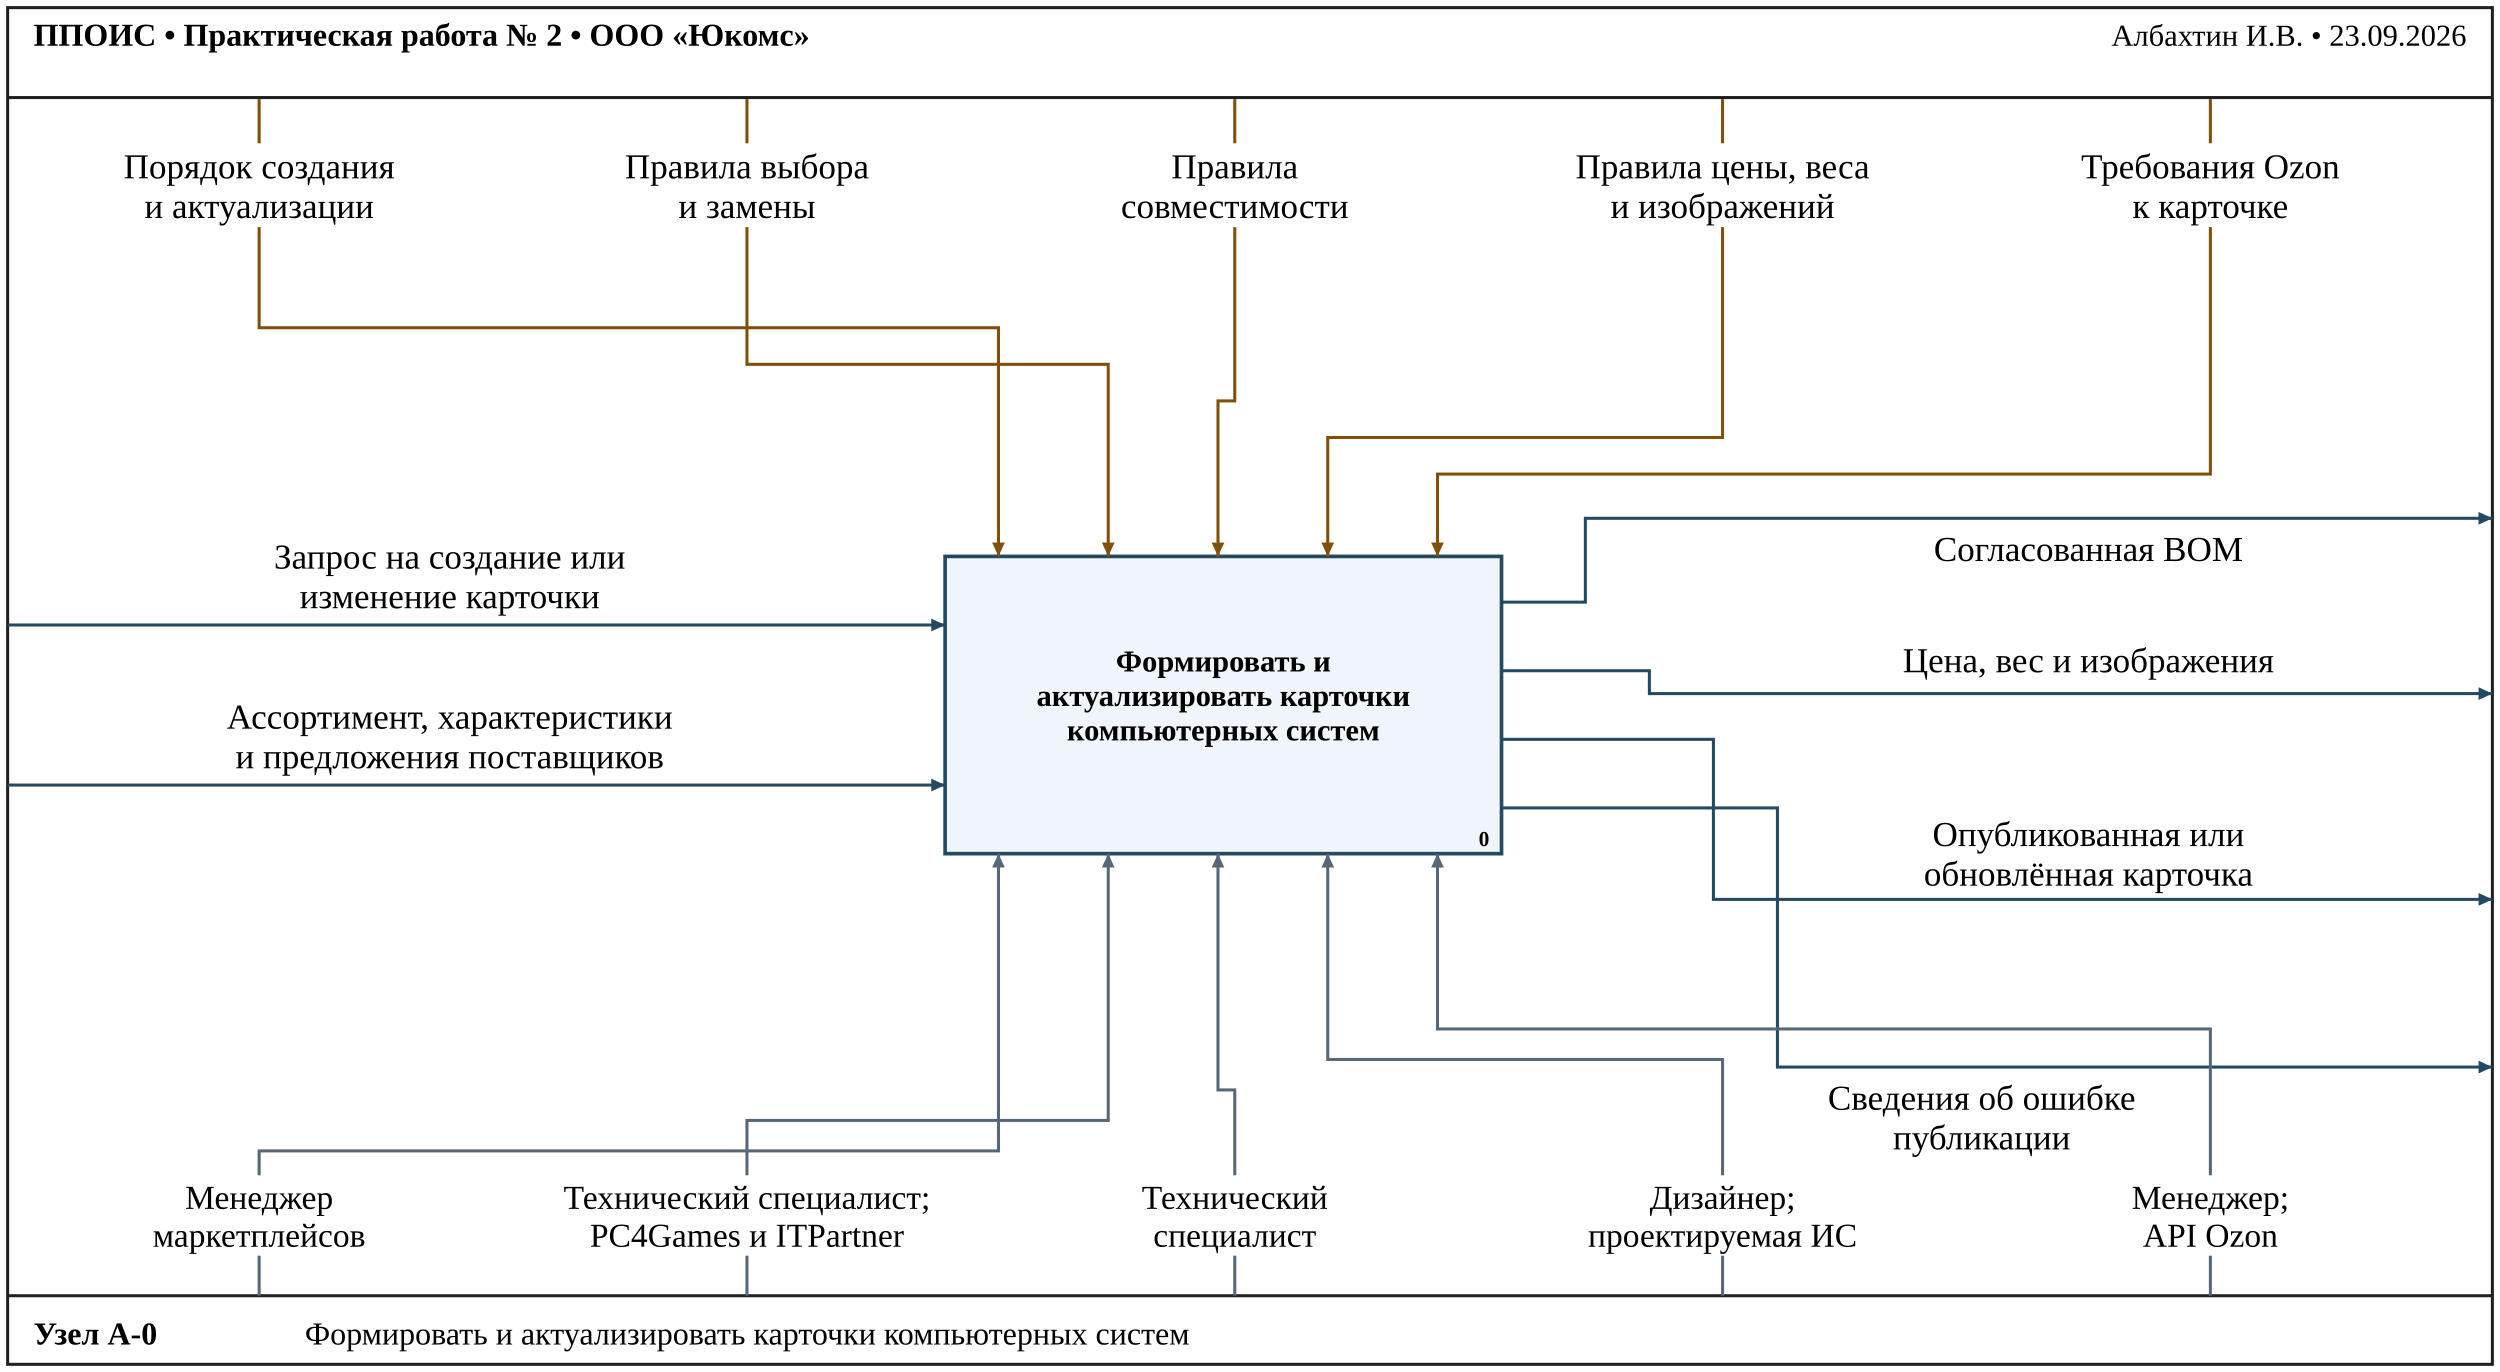
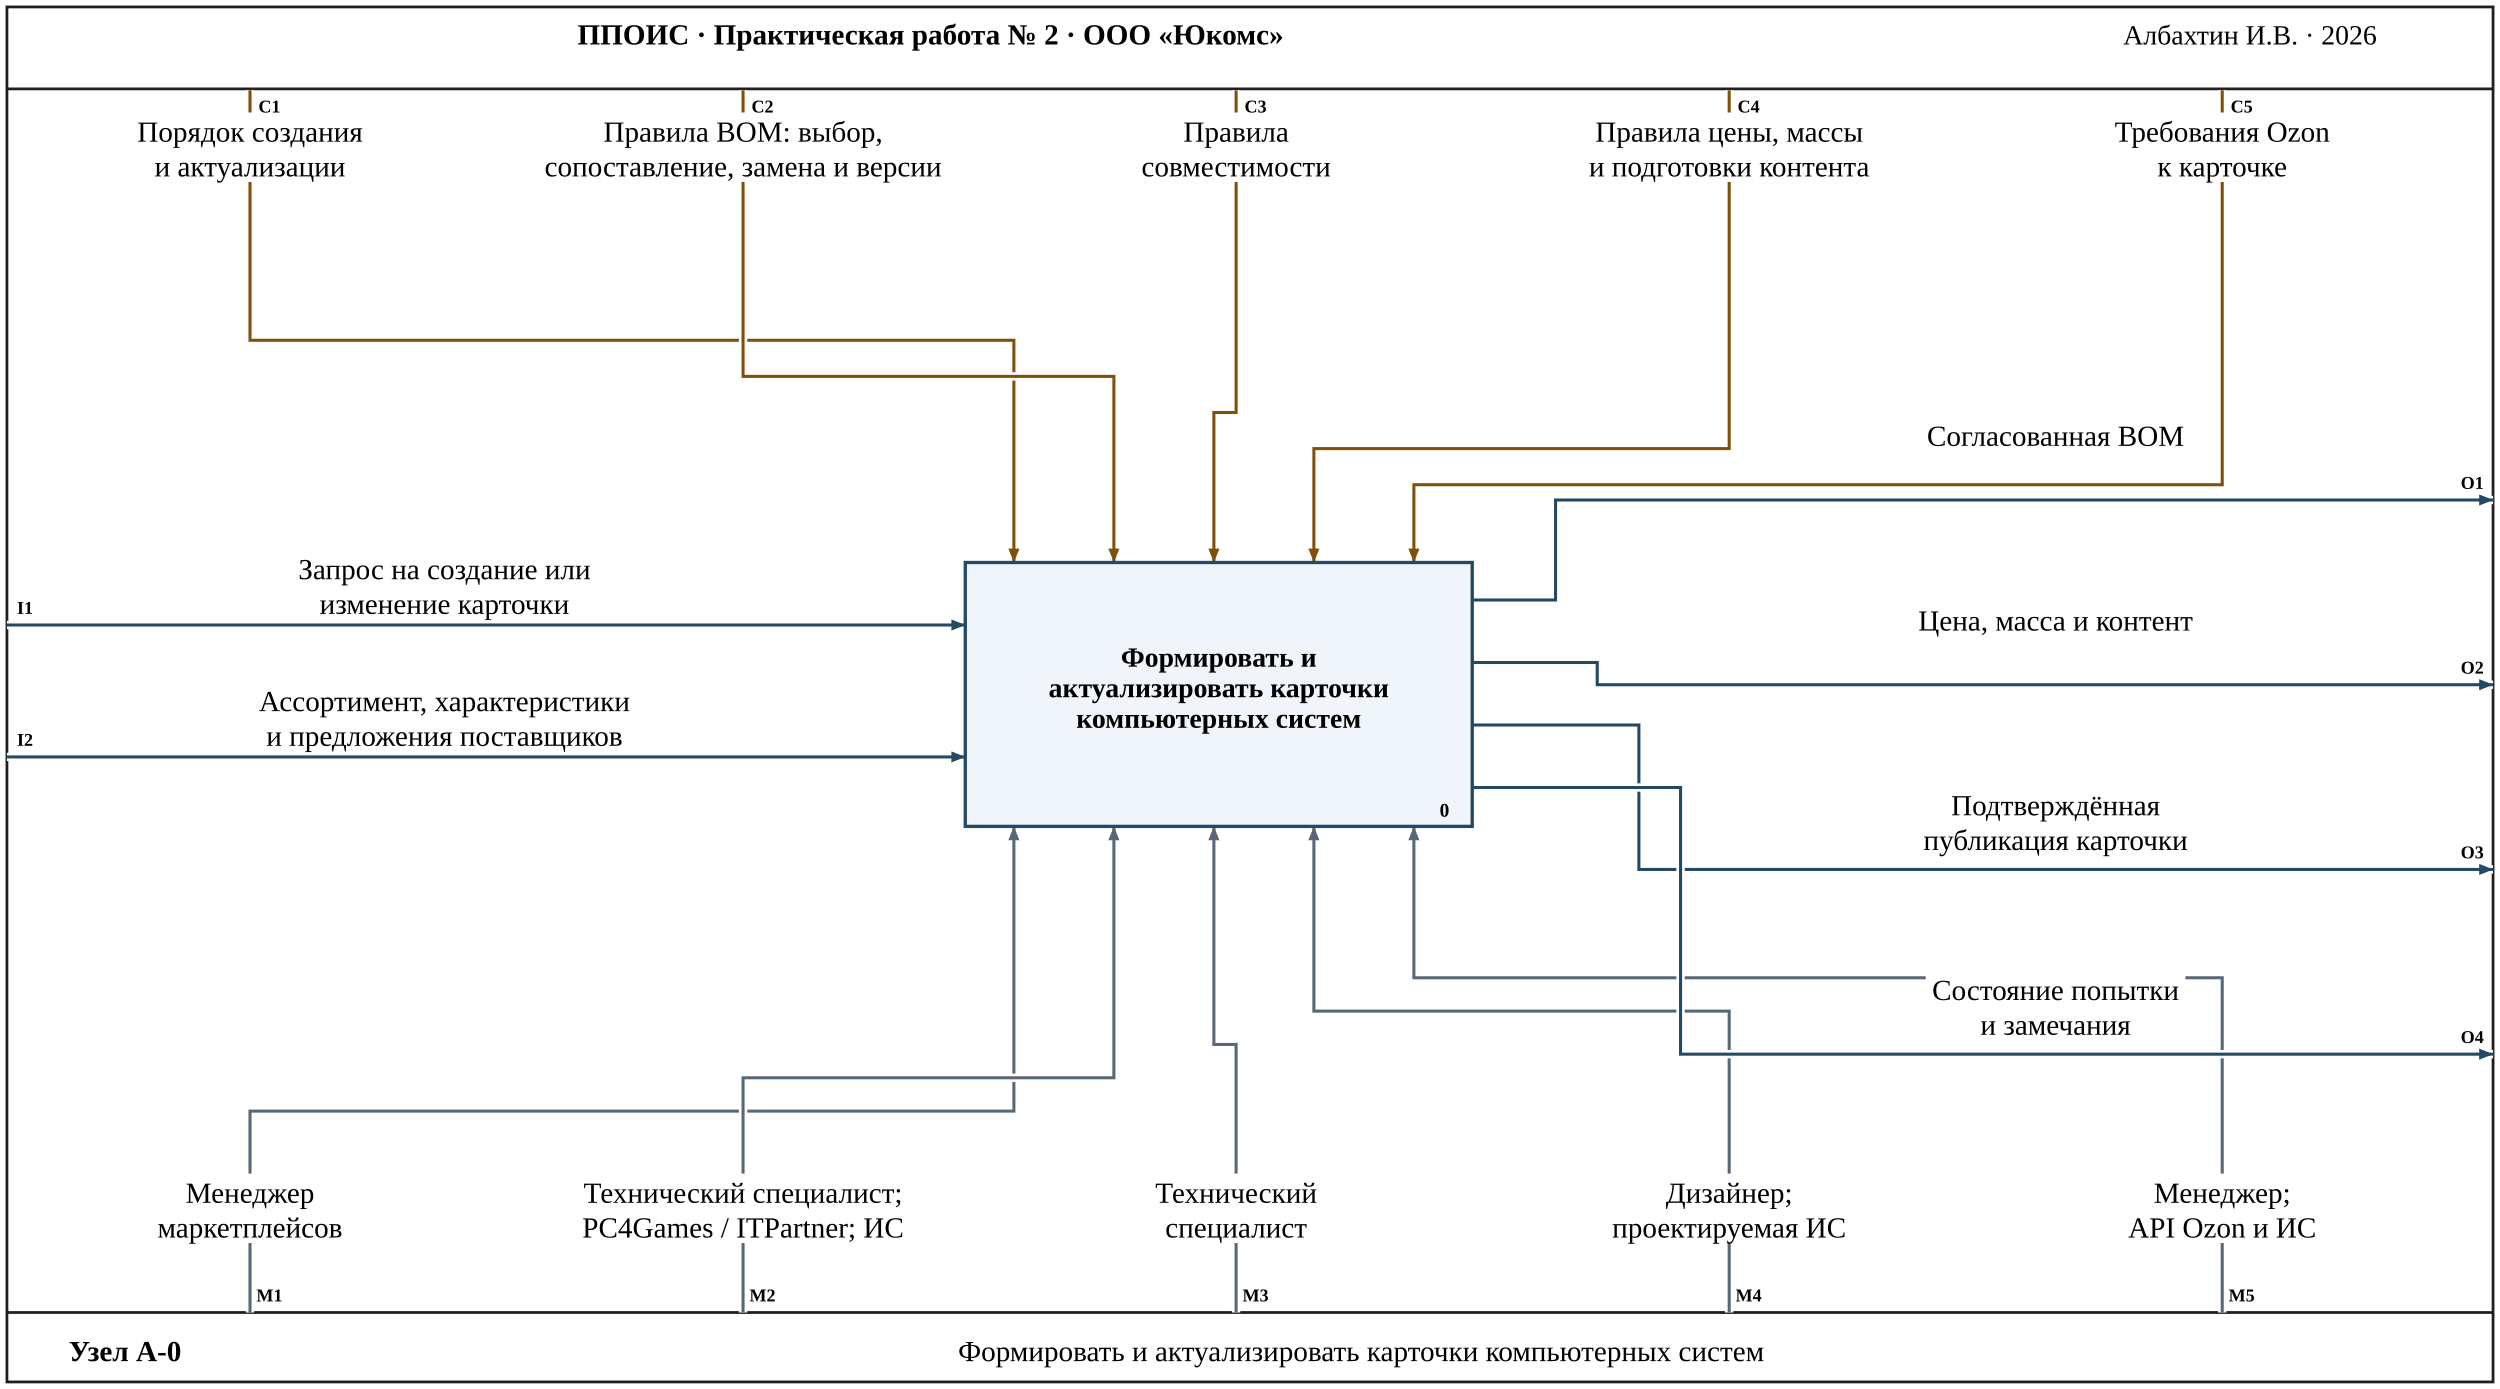
- <svg xmlns="http://www.w3.org/2000/svg" width="1640" height="900" viewBox="0 0 1640 900">
+ <svg xmlns="http://www.w3.org/2000/svg" width="1800" height="1000" viewBox="0 0 1800 1000">
  <rect width="100%" height="100%" fill="white" />
-   <rect x="5" y="5" width="1630" height="890" fill="white" stroke="#202020" stroke-width="2" />
-   <polyline points="5,64 1635,64" fill="none" stroke="#202020" stroke-width="2" />
-   <polyline points="5,850 1635,850" fill="none" stroke="#202020" stroke-width="2" />
-   <text x="22" y="30.0" font-family="Times New Roman" font-size="21" font-weight="bold" text-anchor="start">ППОИС • Практическая работа № 2 • ООО «Юкомс»</text>
-   <text x="1618" y="30.0" font-family="Times New Roman" font-size="20" font-weight="normal" text-anchor="end">Албахтин И.В. • 23.09.2026</text>
-   <text x="22" y="882.0" font-family="Times New Roman" font-size="21" font-weight="bold" text-anchor="start">Узел A-0</text>
-   <text x="200" y="882.0" font-family="Times New Roman" font-size="21" font-weight="normal" text-anchor="start">Формировать и актуализировать карточки компьютерных систем</text>
-   <rect x="620" y="365" width="365" height="195" fill="#eff5fa" stroke="#244963" stroke-width="2.4" />
-   <text x="802.5" y="440.5" font-family="Times New Roman" font-size="20" font-weight="bold" text-anchor="middle">Формировать и</text>
-   <text x="802.5" y="463.1" font-family="Times New Roman" font-size="20" font-weight="bold" text-anchor="middle">актуализировать карточки</text>
-   <text x="802.5" y="485.7" font-family="Times New Roman" font-size="20" font-weight="bold" text-anchor="middle">компьютерных систем</text>
-   <text x="977" y="555.0" font-family="Times New Roman" font-size="14" font-weight="bold" text-anchor="end">0</text>
-   <polyline points="5,410 620,410" fill="none" stroke="#244963" stroke-width="2" />
-   <polygon points="610.91,414.169 620,410 610.91,405.831" fill="#244963" />
-   <text x="295" y="373.0" font-family="Times New Roman" font-size="23" font-weight="normal" text-anchor="middle">Запрос на создание или</text>
-   <text x="295" y="398.99" font-family="Times New Roman" font-size="23" font-weight="normal" text-anchor="middle">изменение карточки</text>
-   <polyline points="5,515 620,515" fill="none" stroke="#244963" stroke-width="2" />
-   <polygon points="610.91,519.169 620,515 610.91,510.831" fill="#244963" />
-   <text x="295" y="478.0" font-family="Times New Roman" font-size="23" font-weight="normal" text-anchor="middle">Ассортимент, характеристики</text>
-   <text x="295" y="503.99" font-family="Times New Roman" font-size="23" font-weight="normal" text-anchor="middle">и предложения поставщиков</text>
-   <polyline points="170,65 170,215 655,215 655,365" fill="none" stroke="#80500a" stroke-width="2" />
-   <polygon points="650.831,355.91 655,365 659.169,355.91" fill="#80500a" />
-   <rect x="75.892" y="94" width="188.216" height="54.98" fill="white" stroke="white" stroke-width="0" />
-   <text x="170" y="117.0" font-family="Times New Roman" font-size="23" font-weight="normal" text-anchor="middle">Порядок создания</text>
-   <text x="170" y="142.99" font-family="Times New Roman" font-size="23" font-weight="normal" text-anchor="middle">и актуализации</text>
-   <polyline points="490,65 490,239 727,239 727,365" fill="none" stroke="#80500a" stroke-width="2" />
-   <polygon points="722.831,355.91 727,365 731.169,355.91" fill="#80500a" />
-   <rect x="404.927" y="94" width="170.146" height="54.98" fill="white" stroke="white" stroke-width="0" />
-   <text x="490" y="117.0" font-family="Times New Roman" font-size="23" font-weight="normal" text-anchor="middle">Правила выбора</text>
-   <text x="490" y="142.99" font-family="Times New Roman" font-size="23" font-weight="normal" text-anchor="middle">и замены</text>
-   <polyline points="810,65 810,263 799,263 799,365" fill="none" stroke="#80500a" stroke-width="2" />
-   <polygon points="794.831,355.91 799,365 803.169,355.91" fill="#80500a" />
-   <rect x="730.739" y="94" width="158.523" height="54.98" fill="white" stroke="white" stroke-width="0" />
-   <text x="810" y="117.0" font-family="Times New Roman" font-size="23" font-weight="normal" text-anchor="middle">Правила</text>
-   <text x="810" y="142.99" font-family="Times New Roman" font-size="23" font-weight="normal" text-anchor="middle">совместимости</text>
-   <polyline points="1130,65 1130,287 871,287 871,365" fill="none" stroke="#80500a" stroke-width="2" />
-   <polygon points="866.831,355.91 871,365 875.169,355.91" fill="#80500a" />
-   <rect x="1028.906" y="94" width="202.187" height="54.98" fill="white" stroke="white" stroke-width="0" />
-   <text x="1130" y="117.0" font-family="Times New Roman" font-size="23" font-weight="normal" text-anchor="middle">Правила цены, веса</text>
-   <text x="1130" y="142.99" font-family="Times New Roman" font-size="23" font-weight="normal" text-anchor="middle">и изображений</text>
-   <polyline points="1450,65 1450,311 943,311 943,365" fill="none" stroke="#80500a" stroke-width="2" />
-   <polygon points="938.831,355.91 943,365 947.169,355.91" fill="#80500a" />
-   <rect x="1359.604" y="94" width="180.793" height="54.98" fill="white" stroke="white" stroke-width="0" />
-   <text x="1450" y="117.0" font-family="Times New Roman" font-size="23" font-weight="normal" text-anchor="middle">Требования Ozon</text>
-   <text x="1450" y="142.99" font-family="Times New Roman" font-size="23" font-weight="normal" text-anchor="middle">к карточке</text>
-   <polyline points="985,395 1040,395 1040,340 1635,340" fill="none" stroke="#244963" stroke-width="2" />
-   <polygon points="1625.91,344.169 1635,340 1625.91,335.831" fill="#244963" />
-   <text x="1370" y="368.0" font-family="Times New Roman" font-size="23" font-weight="normal" text-anchor="middle">Согласованная BOM</text>
-   <polyline points="985,440 1082,440 1082,455 1635,455" fill="none" stroke="#244963" stroke-width="2" />
-   <polygon points="1625.91,459.169 1635,455 1625.91,450.831" fill="#244963" />
-   <text x="1370" y="441.0" font-family="Times New Roman" font-size="23" font-weight="normal" text-anchor="middle">Цена, вес и изображения</text>
-   <polyline points="985,485 1124,485 1124,590 1635,590" fill="none" stroke="#244963" stroke-width="2" />
-   <polygon points="1625.91,594.169 1635,590 1625.91,585.831" fill="#244963" />
-   <text x="1370" y="555.0" font-family="Times New Roman" font-size="23" font-weight="normal" text-anchor="middle">Опубликованная или</text>
-   <text x="1370" y="580.99" font-family="Times New Roman" font-size="23" font-weight="normal" text-anchor="middle">обновлённая карточка</text>
-   <polyline points="985,530 1166,530 1166,700 1635,700" fill="none" stroke="#244963" stroke-width="2" />
-   <polygon points="1625.91,704.169 1635,700 1625.91,695.831" fill="#244963" />
-   <text x="1300" y="728.0" font-family="Times New Roman" font-size="23" font-weight="normal" text-anchor="middle">Сведения об ошибке</text>
-   <text x="1300" y="753.99" font-family="Times New Roman" font-size="23" font-weight="normal" text-anchor="middle">публикации</text>
-   <polyline points="170,850 170,755 655,755 655,560" fill="none" stroke="#586777" stroke-width="2" />
-   <polygon points="659.169,569.09 655,560 650.831,569.09" fill="#586777" />
-   <rect x="94.902" y="771" width="150.196" height="52.72" fill="white" stroke="white" stroke-width="0" />
-   <text x="170" y="793.0" font-family="Times New Roman" font-size="22" font-weight="normal" text-anchor="middle">Менеджер</text>
-   <text x="170" y="817.86" font-family="Times New Roman" font-size="22" font-weight="normal" text-anchor="middle">маркетплейсов</text>
-   <polyline points="490,850 490,735 727,735 727,560" fill="none" stroke="#586777" stroke-width="2" />
-   <polygon points="731.169,569.09 727,560 722.831,569.09" fill="#586777" />
-   <rect x="364.532" y="771" width="250.937" height="52.72" fill="white" stroke="white" stroke-width="0" />
-   <text x="490" y="793.0" font-family="Times New Roman" font-size="22" font-weight="normal" text-anchor="middle">Технический специалист;</text>
-   <text x="490" y="817.86" font-family="Times New Roman" font-size="22" font-weight="normal" text-anchor="middle">PC4Games и ITPartner</text>
-   <polyline points="810,850 810,715 799,715 799,560" fill="none" stroke="#586777" stroke-width="2" />
-   <polygon points="803.169,569.09 799,560 794.831,569.09" fill="#586777" />
-   <rect x="743.71" y="771" width="132.579" height="52.72" fill="white" stroke="white" stroke-width="0" />
-   <text x="810" y="793.0" font-family="Times New Roman" font-size="22" font-weight="normal" text-anchor="middle">Технический</text>
-   <text x="810" y="817.86" font-family="Times New Roman" font-size="22" font-weight="normal" text-anchor="middle">специалист</text>
-   <polyline points="1130,850 1130,695 871,695 871,560" fill="none" stroke="#586777" stroke-width="2" />
-   <polygon points="875.169,569.09 871,560 866.831,569.09" fill="#586777" />
-   <rect x="1036.377" y="771" width="187.246" height="52.72" fill="white" stroke="white" stroke-width="0" />
-   <text x="1130" y="793.0" font-family="Times New Roman" font-size="22" font-weight="normal" text-anchor="middle">Дизайнер;</text>
-   <text x="1130" y="817.86" font-family="Times New Roman" font-size="22" font-weight="normal" text-anchor="middle">проектируемая ИС</text>
-   <polyline points="1450,850 1450,675 943,675 943,560" fill="none" stroke="#586777" stroke-width="2" />
-   <polygon points="947.169,569.09 943,560 938.831,569.09" fill="#586777" />
-   <rect x="1392.933" y="771" width="114.135" height="52.72" fill="white" stroke="white" stroke-width="0" />
-   <text x="1450" y="793.0" font-family="Times New Roman" font-size="22" font-weight="normal" text-anchor="middle">Менеджер;</text>
-   <text x="1450" y="817.86" font-family="Times New Roman" font-size="22" font-weight="normal" text-anchor="middle">API Ozon</text>
+   <rect x="5" y="5" width="1790" height="990" fill="white" stroke="#202020" stroke-width="2" />
+   <path d="M5 64 H1795 M5 945 H1795" stroke="#202020" stroke-width="2" />
+   <text x="670" y="32" font-family="Times New Roman" font-size="21" font-weight="bold" text-anchor="middle">ППОИС · Практическая работа № 2 · ООО «Юкомс»</text>
+   <text x="1620" y="32" font-family="Times New Roman" font-size="20" font-weight="normal" text-anchor="middle">Албахтин И.В. · 2026</text>
+   <text x="90" y="980" font-family="Times New Roman" font-size="21" font-weight="bold" text-anchor="middle">Узел A-0</text>
+   <text x="980" y="980" font-family="Times New Roman" font-size="21" font-weight="normal" text-anchor="middle">Формировать и актуализировать карточки компьютерных систем</text>
+   <polyline points="5,450 695,450" fill="none" stroke="white" stroke-width="6" />
+   <polyline points="5,450 695,450" fill="none" stroke="#244963" stroke-width="2.2" />
+   <polygon points="695,450 685,446 685,454" fill="#244963" />
+   <polyline points="5,545 695,545" fill="none" stroke="white" stroke-width="6" />
+   <polyline points="5,545 695,545" fill="none" stroke="#244963" stroke-width="2.2" />
+   <polygon points="695,545 685,541 685,549" fill="#244963" />
+   <polyline points="180,65 180,245 730,245 730,405" fill="none" stroke="white" stroke-width="6" />
+   <polyline points="180,65 180,245 730,245 730,405" fill="none" stroke="#80500a" stroke-width="2.2" />
+   <polygon points="730,405 734,395 726,395" fill="#80500a" />
+   <polyline points="535,65 535,271 802,271 802,405" fill="none" stroke="white" stroke-width="6" />
+   <polyline points="535,65 535,271 802,271 802,405" fill="none" stroke="#80500a" stroke-width="2.2" />
+   <polygon points="802,405 806,395 798,395" fill="#80500a" />
+   <polyline points="890,65 890,297 874,297 874,405" fill="none" stroke="white" stroke-width="6" />
+   <polyline points="890,65 890,297 874,297 874,405" fill="none" stroke="#80500a" stroke-width="2.2" />
+   <polygon points="874,405 878,395 870,395" fill="#80500a" />
+   <polyline points="1245,65 1245,323 946,323 946,405" fill="none" stroke="white" stroke-width="6" />
+   <polyline points="1245,65 1245,323 946,323 946,405" fill="none" stroke="#80500a" stroke-width="2.2" />
+   <polygon points="946,405 950,395 942,395" fill="#80500a" />
+   <polyline points="1600,65 1600,349 1018,349 1018,405" fill="none" stroke="white" stroke-width="6" />
+   <polyline points="1600,65 1600,349 1018,349 1018,405" fill="none" stroke="#80500a" stroke-width="2.2" />
+   <polygon points="1018,405 1022,395 1014,395" fill="#80500a" />
+   <polyline points="180,945 180,800 730,800 730,595" fill="none" stroke="white" stroke-width="6" />
+   <polyline points="180,945 180,800 730,800 730,595" fill="none" stroke="#586777" stroke-width="2.2" />
+   <polygon points="730,595 726,605 734,605" fill="#586777" />
+   <polyline points="535,945 535,776 802,776 802,595" fill="none" stroke="white" stroke-width="6" />
+   <polyline points="535,945 535,776 802,776 802,595" fill="none" stroke="#586777" stroke-width="2.2" />
+   <polygon points="802,595 798,605 806,605" fill="#586777" />
+   <polyline points="890,945 890,752 874,752 874,595" fill="none" stroke="white" stroke-width="6" />
+   <polyline points="890,945 890,752 874,752 874,595" fill="none" stroke="#586777" stroke-width="2.2" />
+   <polygon points="874,595 870,605 878,605" fill="#586777" />
+   <polyline points="1245,945 1245,728 946,728 946,595" fill="none" stroke="white" stroke-width="6" />
+   <polyline points="1245,945 1245,728 946,728 946,595" fill="none" stroke="#586777" stroke-width="2.2" />
+   <polygon points="946,595 942,605 950,605" fill="#586777" />
+   <polyline points="1600,945 1600,704 1018,704 1018,595" fill="none" stroke="white" stroke-width="6" />
+   <polyline points="1600,945 1600,704 1018,704 1018,595" fill="none" stroke="#586777" stroke-width="2.2" />
+   <polygon points="1018,595 1014,605 1022,605" fill="#586777" />
+   <polyline points="1060,432 1120,432 1120,360 1795,360" fill="none" stroke="white" stroke-width="6" />
+   <polyline points="1060,432 1120,432 1120,360 1795,360" fill="none" stroke="#244963" stroke-width="2.2" />
+   <polygon points="1795,360 1785,356 1785,364" fill="#244963" />
+   <polyline points="1060,477 1150,477 1150,493 1795,493" fill="none" stroke="white" stroke-width="6" />
+   <polyline points="1060,477 1150,477 1150,493 1795,493" fill="none" stroke="#244963" stroke-width="2.2" />
+   <polygon points="1795,493 1785,489 1785,497" fill="#244963" />
+   <polyline points="1060,522 1180,522 1180,626 1795,626" fill="none" stroke="white" stroke-width="6" />
+   <polyline points="1060,522 1180,522 1180,626 1795,626" fill="none" stroke="#244963" stroke-width="2.2" />
+   <polygon points="1795,626 1785,622 1785,630" fill="#244963" />
+   <polyline points="1060,567 1210,567 1210,759 1795,759" fill="none" stroke="white" stroke-width="6" />
+   <polyline points="1060,567 1210,567 1210,759 1795,759" fill="none" stroke="#244963" stroke-width="2.2" />
+   <polygon points="1795,759 1785,755 1785,763" fill="#244963" />
+   <rect x="695" y="405" width="365" height="190" fill="#eff5fa" stroke="#244963" stroke-width="2.4" />
+   <text x="877.5" y="480" font-family="Times New Roman" font-size="20" font-weight="bold" text-anchor="middle">Формировать и</text>
+   <text x="877.5" y="502" font-family="Times New Roman" font-size="20" font-weight="bold" text-anchor="middle">актуализировать карточки</text>
+   <text x="877.5" y="524" font-family="Times New Roman" font-size="20" font-weight="bold" text-anchor="middle">компьютерных систем</text>
+   <text x="1040" y="588" font-family="Times New Roman" font-size="14" font-weight="bold" text-anchor="middle">0</text>
+   <rect x="210.5" y="396" width="219" height="50" fill="white" />
+   <text x="320" y="417" font-family="Times New Roman" font-size="21" font-weight="normal" text-anchor="middle">Запрос на создание или</text>
+   <text x="320" y="442" font-family="Times New Roman" font-size="21" font-weight="normal" text-anchor="middle">изменение карточки</text>
+   <rect x="182.5" y="491" width="275" height="50" fill="white" />
+   <text x="320" y="512" font-family="Times New Roman" font-size="21" font-weight="normal" text-anchor="middle">Ассортимент, характеристики</text>
+   <text x="320" y="537" font-family="Times New Roman" font-size="21" font-weight="normal" text-anchor="middle">и предложения поставщиков</text>
+   <rect x="94.5" y="81" width="171" height="50" fill="white" />
+   <text x="180" y="102" font-family="Times New Roman" font-size="21" font-weight="normal" text-anchor="middle">Порядок создания</text>
+   <text x="180" y="127" font-family="Times New Roman" font-size="21" font-weight="normal" text-anchor="middle">и актуализации</text>
+   <rect x="387.5" y="81" width="295" height="50" fill="white" />
+   <text x="535" y="102" font-family="Times New Roman" font-size="21" font-weight="normal" text-anchor="middle">Правила BOM: выбор,</text>
+   <text x="535" y="127" font-family="Times New Roman" font-size="21" font-weight="normal" text-anchor="middle">сопоставление, замена и версии</text>
+   <rect x="817" y="81" width="146" height="50" fill="white" />
+   <text x="890" y="102" font-family="Times New Roman" font-size="21" font-weight="normal" text-anchor="middle">Правила</text>
+   <text x="890" y="127" font-family="Times New Roman" font-size="21" font-weight="normal" text-anchor="middle">совместимости</text>
+   <rect x="1139.5" y="81" width="211" height="50" fill="white" />
+   <text x="1245" y="102" font-family="Times New Roman" font-size="21" font-weight="normal" text-anchor="middle">Правила цены, массы</text>
+   <text x="1245" y="127" font-family="Times New Roman" font-size="21" font-weight="normal" text-anchor="middle">и подготовки контента</text>
+   <rect x="1518" y="81" width="164" height="50" fill="white" />
+   <text x="1600" y="102" font-family="Times New Roman" font-size="21" font-weight="normal" text-anchor="middle">Требования Ozon</text>
+   <text x="1600" y="127" font-family="Times New Roman" font-size="21" font-weight="normal" text-anchor="middle">к карточке</text>
+   <rect x="109" y="845" width="142" height="50" fill="white" />
+   <text x="180" y="866" font-family="Times New Roman" font-size="21" font-weight="normal" text-anchor="middle">Менеджер</text>
+   <text x="180" y="891" font-family="Times New Roman" font-size="21" font-weight="normal" text-anchor="middle">маркетплейсов</text>
+   <rect x="415" y="845" width="240" height="50" fill="white" />
+   <text x="535" y="866" font-family="Times New Roman" font-size="21" font-weight="normal" text-anchor="middle">Технический специалист;</text>
+   <text x="535" y="891" font-family="Times New Roman" font-size="21" font-weight="normal" text-anchor="middle">PC4Games / ITPartner; ИС</text>
+   <rect x="827" y="845" width="126" height="50" fill="white" />
+   <text x="890" y="866" font-family="Times New Roman" font-size="21" font-weight="normal" text-anchor="middle">Технический</text>
+   <text x="890" y="891" font-family="Times New Roman" font-size="21" font-weight="normal" text-anchor="middle">специалист</text>
+   <rect x="1156.5" y="845" width="177" height="50" fill="white" />
+   <text x="1245" y="866" font-family="Times New Roman" font-size="21" font-weight="normal" text-anchor="middle">Дизайнер;</text>
+   <text x="1245" y="891" font-family="Times New Roman" font-size="21" font-weight="normal" text-anchor="middle">проектируемая ИС</text>
+   <rect x="1528" y="845" width="144" height="50" fill="white" />
+   <text x="1600" y="866" font-family="Times New Roman" font-size="21" font-weight="normal" text-anchor="middle">Менеджер;</text>
+   <text x="1600" y="891" font-family="Times New Roman" font-size="21" font-weight="normal" text-anchor="middle">API Ozon и ИС</text>
+   <rect x="1383" y="300" width="194" height="25" fill="white" />
+   <text x="1480" y="321" font-family="Times New Roman" font-size="21" font-weight="normal" text-anchor="middle">Согласованная BOM</text>
+   <rect x="1376.5" y="433" width="207" height="25" fill="white" />
+   <text x="1480" y="454" font-family="Times New Roman" font-size="21" font-weight="normal" text-anchor="middle">Цена, масса и контент</text>
+   <rect x="1380.5" y="566" width="199" height="50" fill="white" />
+   <text x="1480" y="587" font-family="Times New Roman" font-size="21" font-weight="normal" text-anchor="middle">Подтверждённая</text>
+   <text x="1480" y="612" font-family="Times New Roman" font-size="21" font-weight="normal" text-anchor="middle">публикация карточки</text>
+   <rect x="1386.5" y="699" width="187" height="50" fill="white" />
+   <text x="1480" y="720" font-family="Times New Roman" font-size="21" font-weight="normal" text-anchor="middle">Состояние попытки</text>
+   <text x="1480" y="745" font-family="Times New Roman" font-size="21" font-weight="normal" text-anchor="middle">и замечания</text>
+   <text x="18" y="442" font-family="Times New Roman" font-size="13" font-weight="bold" text-anchor="middle">I1</text>
+   <text x="18" y="537" font-family="Times New Roman" font-size="13" font-weight="bold" text-anchor="middle">I2</text>
+   <text x="194" y="81" font-family="Times New Roman" font-size="13" font-weight="bold" text-anchor="middle">C1</text>
+   <text x="549" y="81" font-family="Times New Roman" font-size="13" font-weight="bold" text-anchor="middle">C2</text>
+   <text x="904" y="81" font-family="Times New Roman" font-size="13" font-weight="bold" text-anchor="middle">C3</text>
+   <text x="1259" y="81" font-family="Times New Roman" font-size="13" font-weight="bold" text-anchor="middle">C4</text>
+   <text x="1614" y="81" font-family="Times New Roman" font-size="13" font-weight="bold" text-anchor="middle">C5</text>
+   <text x="194" y="937" font-family="Times New Roman" font-size="13" font-weight="bold" text-anchor="middle">M1</text>
+   <text x="549" y="937" font-family="Times New Roman" font-size="13" font-weight="bold" text-anchor="middle">M2</text>
+   <text x="904" y="937" font-family="Times New Roman" font-size="13" font-weight="bold" text-anchor="middle">M3</text>
+   <text x="1259" y="937" font-family="Times New Roman" font-size="13" font-weight="bold" text-anchor="middle">M4</text>
+   <text x="1614" y="937" font-family="Times New Roman" font-size="13" font-weight="bold" text-anchor="middle">M5</text>
+   <text x="1780" y="352" font-family="Times New Roman" font-size="13" font-weight="bold" text-anchor="middle">O1</text>
+   <text x="1780" y="485" font-family="Times New Roman" font-size="13" font-weight="bold" text-anchor="middle">O2</text>
+   <text x="1780" y="618" font-family="Times New Roman" font-size="13" font-weight="bold" text-anchor="middle">O3</text>
+   <text x="1780" y="751" font-family="Times New Roman" font-size="13" font-weight="bold" text-anchor="middle">O4</text>
</svg>
